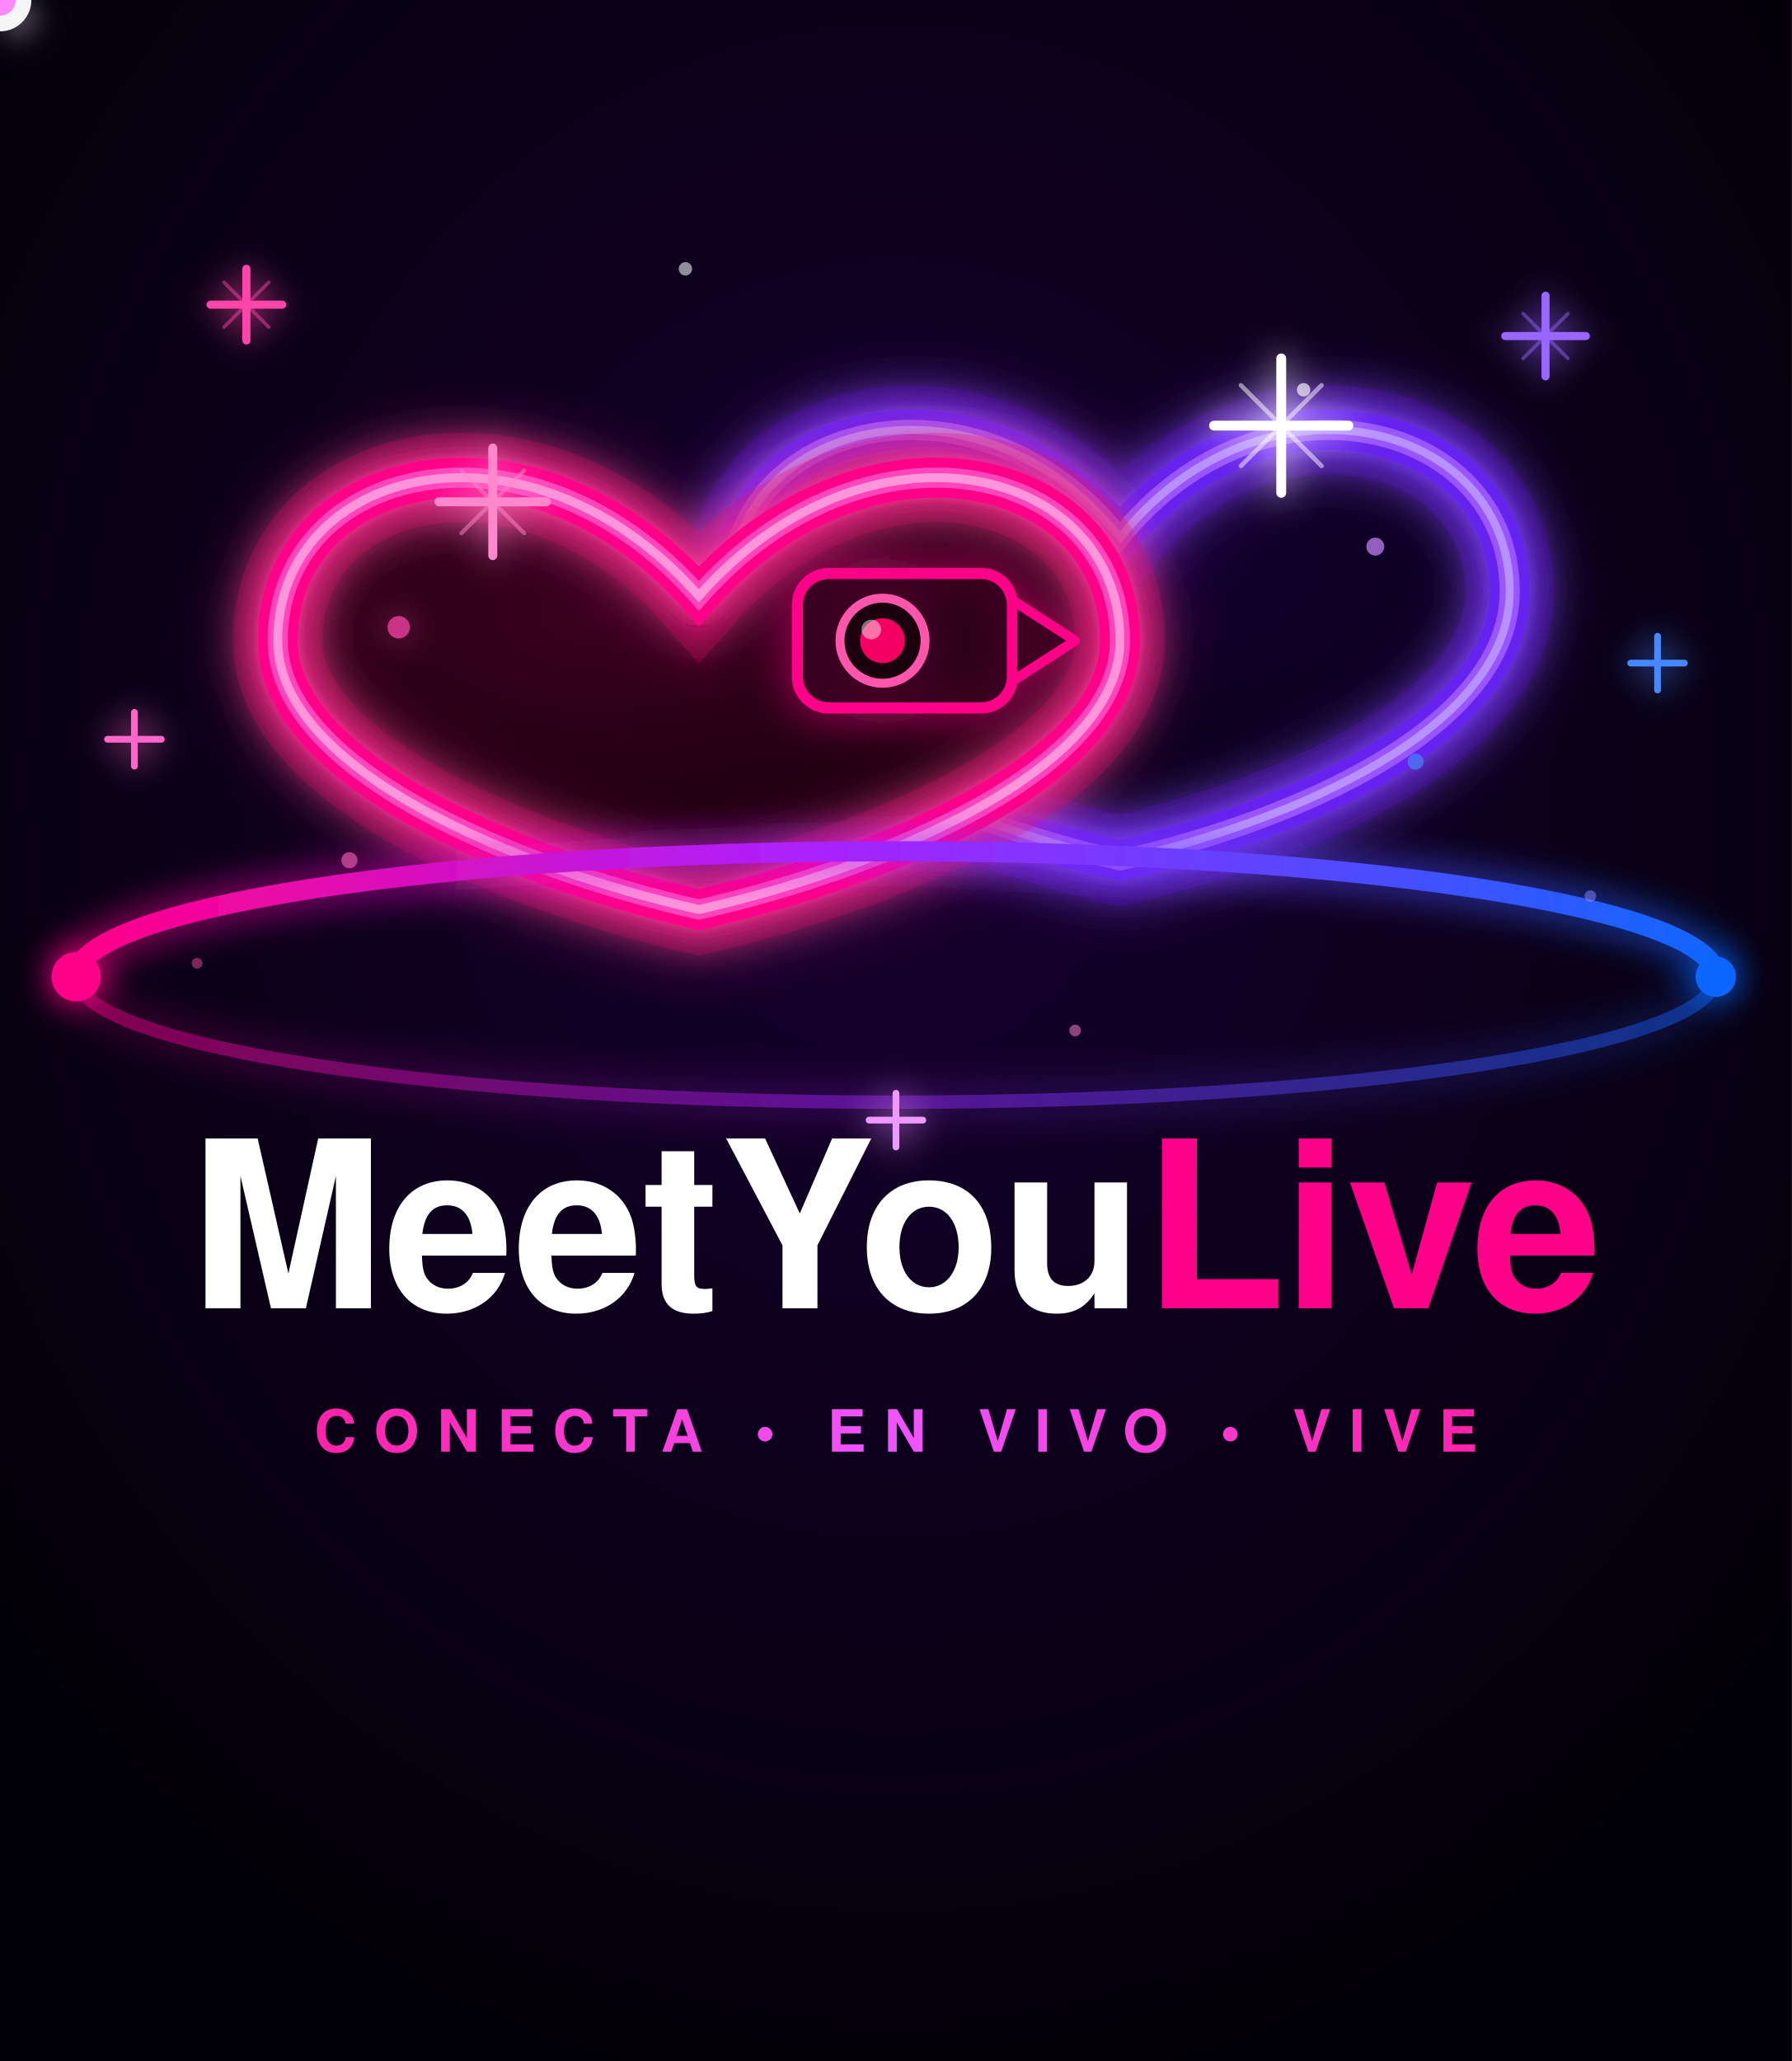
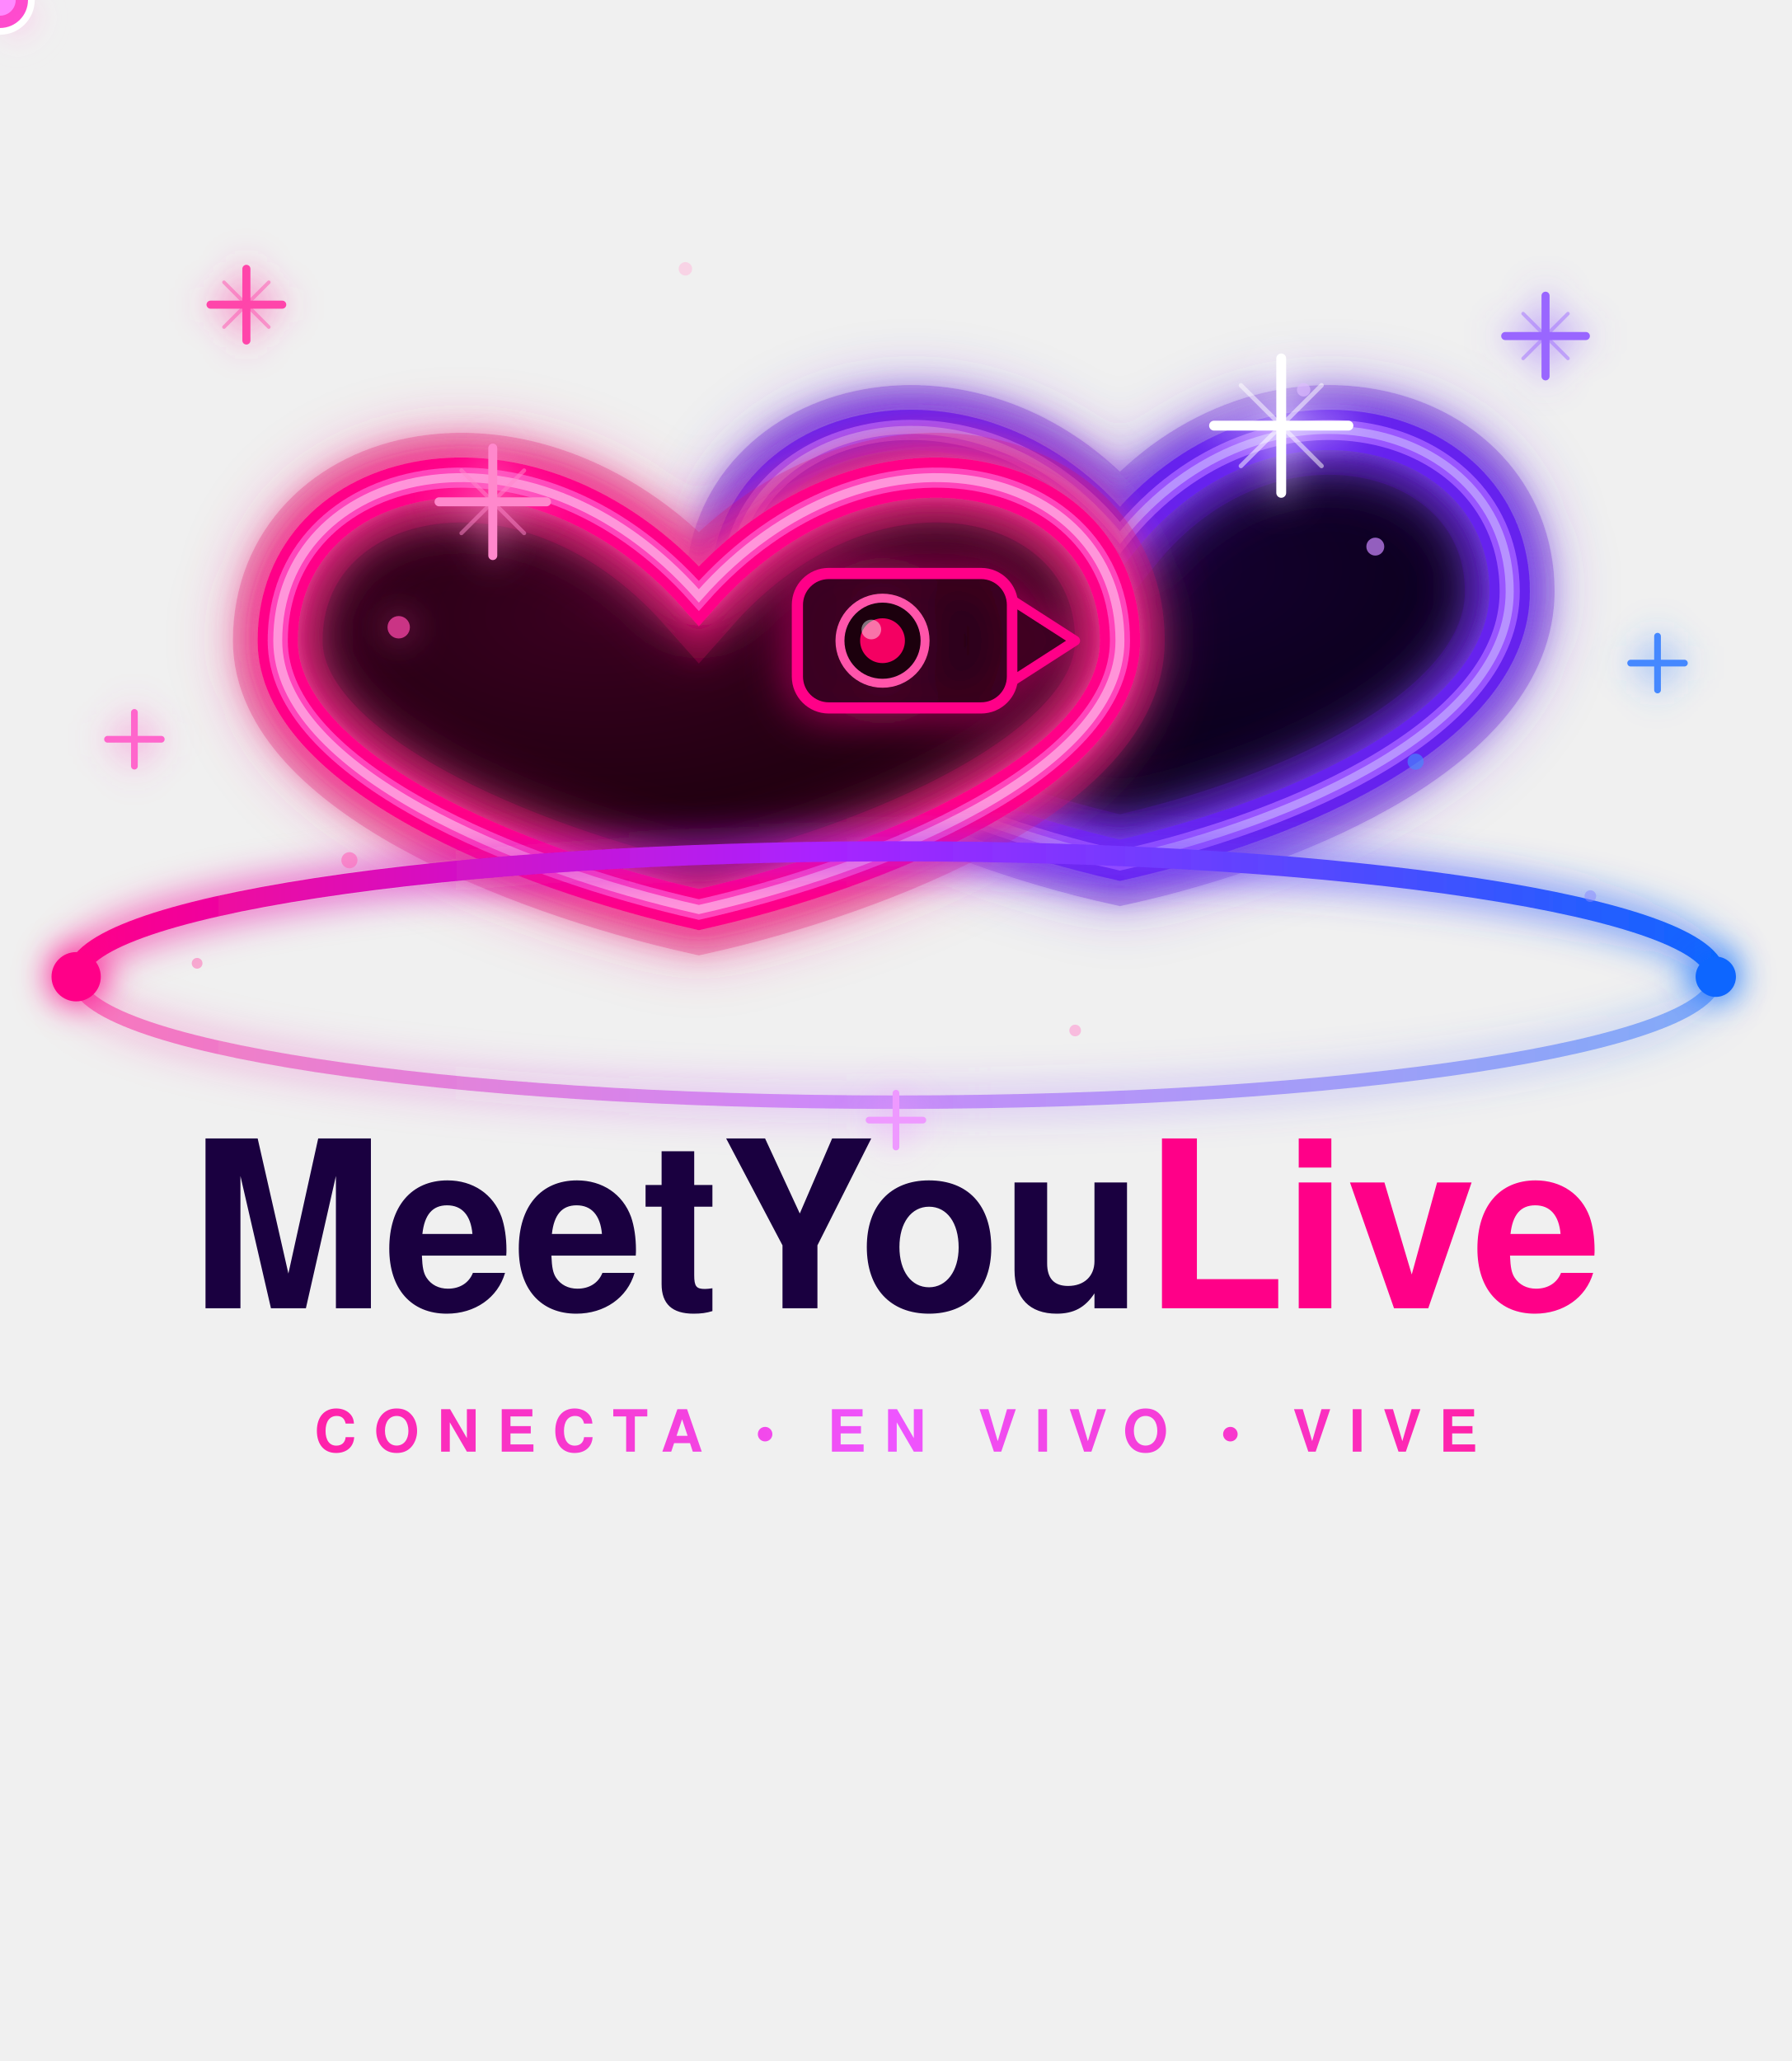
<svg xmlns="http://www.w3.org/2000/svg" viewBox="0 0 400 460" fill="none">
  <defs>
-     <radialGradient id="bgG" cx="50%" cy="38%" r="65%">
-       <stop offset="0%" stop-color="#180030" />
-       <stop offset="100%" stop-color="#020008" />
-     </radialGradient>
    <radialGradient id="lhFill" cx="38%" cy="32%" r="68%">
      <stop offset="0%" stop-color="#3a0020" />
      <stop offset="100%" stop-color="#140009" />
    </radialGradient>
    <radialGradient id="rhFill" cx="55%" cy="32%" r="68%">
      <stop offset="0%" stop-color="#150030" />
      <stop offset="100%" stop-color="#050010" />
    </radialGradient>
    <linearGradient id="oG" x1="0%" y1="0%" x2="100%" y2="0%">
      <stop offset="0%" stop-color="#ff0088" />
      <stop offset="45%" stop-color="#aa22ff" />
      <stop offset="100%" stop-color="#1166ff" />
    </linearGradient>
    <linearGradient id="tG" x1="0%" y1="0%" x2="100%" y2="0%">
      <stop offset="0%" stop-color="#ff22aa" />
      <stop offset="50%" stop-color="#ee55ff" />
      <stop offset="100%" stop-color="#ff22aa" />
    </linearGradient>
    <filter id="fP" x="-45%" y="-45%" width="190%" height="190%">
      <feGaussianBlur in="SourceGraphic" stdDeviation="7" result="b1" />
      <feGaussianBlur in="SourceGraphic" stdDeviation="2.5" result="b2" />
      <feMerge>
        <feMergeNode in="b1" />
        <feMergeNode in="b2" />
        <feMergeNode in="SourceGraphic" />
      </feMerge>
    </filter>
    <filter id="fB" x="-45%" y="-45%" width="190%" height="190%">
      <feGaussianBlur in="SourceGraphic" stdDeviation="7" result="b1" />
      <feGaussianBlur in="SourceGraphic" stdDeviation="2.5" result="b2" />
      <feMerge>
        <feMergeNode in="b1" />
        <feMergeNode in="b2" />
        <feMergeNode in="SourceGraphic" />
      </feMerge>
    </filter>
    <filter id="fO" x="-5%" y="-180%" width="110%" height="460%">
      <feGaussianBlur in="SourceGraphic" stdDeviation="4.5" result="b" />
      <feMerge>
        <feMergeNode in="b" />
        <feMergeNode in="SourceGraphic" />
      </feMerge>
    </filter>
    <filter id="fC" x="-80%" y="-80%" width="260%" height="260%">
      <feGaussianBlur in="SourceGraphic" stdDeviation="5" result="b" />
      <feMerge>
        <feMergeNode in="b" />
        <feMergeNode in="SourceGraphic" />
      </feMerge>
    </filter>
    <filter id="fS" x="-300%" y="-300%" width="700%" height="700%">
      <feGaussianBlur in="SourceGraphic" stdDeviation="4" result="b" />
      <feMerge>
        <feMergeNode in="b" />
        <feMergeNode in="SourceGraphic" />
      </feMerge>
    </filter>
  </defs>
-   <rect width="400" height="460" fill="url(#bgG)" />
  <path d="M 17,218 A 183,28 0 0 0 383,218" fill="none" stroke="url(#oG)" stroke-width="3" opacity="0.5" filter="url(#fO)" />
  <path d="M 250,192            C 210,183  163,162  163,132            C 163,94   218,80   250,120            C 282,80   337,94   337,132            C 337,162  290,183  250,192 Z" fill="url(#rhFill)" />
  <g filter="url(#fB)">
    <path d="M 250,192              C 210,183  163,162  163,132              C 163,94   218,80   250,120              C 282,80   337,94   337,132              C 337,162  290,183  250,192 Z" fill="none" stroke="#5500cc" stroke-width="20" stroke-opacity="0.25" />
    <path d="M 250,192              C 210,183  163,162  163,132              C 163,94   218,80   250,120              C 282,80   337,94   337,132              C 337,162  290,183  250,192 Z" fill="none" stroke="#6622ee" stroke-width="9" />
    <path d="M 250,192              C 210,183  163,162  163,132              C 163,94   218,80   250,120              C 282,80   337,94   337,132              C 337,162  290,183  250,192 Z" fill="none" stroke="#9955ff" stroke-width="4.5" />
    <path d="M 250,192              C 210,183  163,162  163,132              C 163,94   218,80   250,120              C 282,80   337,94   337,132              C 337,162  290,183  250,192 Z" fill="none" stroke="#ccbbff" stroke-width="1.8" opacity="0.6" />
  </g>
  <path d="M 156,203            C 116,194  62,172   62,143            C 62,104   118,90  156,133            C 194,90   250,104 250,143            C 250,172  196,194 156,203 Z" fill="url(#lhFill)" />
  <g filter="url(#fP)">
    <path d="M 156,203              C 116,194  62,172   62,143              C 62,104   118,90  156,133              C 194,90   250,104 250,143              C 250,172  196,194 156,203 Z" fill="none" stroke="#dd0066" stroke-width="20" stroke-opacity="0.25" />
    <path d="M 156,203              C 116,194  62,172   62,143              C 62,104   118,90  156,133              C 194,90   250,104 250,143              C 250,172  196,194 156,203 Z" fill="none" stroke="#ff0088" stroke-width="9" />
    <path d="M 156,203              C 116,194  62,172   62,143              C 62,104   118,90  156,133              C 194,90   250,104 250,143              C 250,172  196,194 156,203 Z" fill="none" stroke="#ff44bb" stroke-width="4.5" />
    <path d="M 156,203              C 116,194  62,172   62,143              C 62,104   118,90  156,133              C 194,90   250,104 250,143              C 250,172  196,194 156,203 Z" fill="none" stroke="#ffccee" stroke-width="2" opacity="0.6" />
  </g>
  <path d="M 17,218 A 183,28 0 0 1 383,218" fill="none" stroke="url(#oG)" stroke-width="4.5" filter="url(#fO)" />
  <circle cx="17" cy="218" r="5.5" fill="#ff0088" filter="url(#fS)" />
  <circle cx="383" cy="218" r="4.5" fill="#1166ff" filter="url(#fS)" />
  <g filter="url(#fC)">
    <rect x="178" y="128" width="48" height="30" rx="7" fill="#2a0018" fill-opacity="0.9" stroke="#ff0088" stroke-width="2.5" />
    <path d="M 226,134 L 240,143 L 226,152 Z" fill="#2a0018" fill-opacity="0.9" stroke="#ff0088" stroke-width="2.2" stroke-linejoin="round" />
    <circle cx="197" cy="143" r="9.5" fill="#1a0010" stroke="#ff55aa" stroke-width="2" />
    <circle cx="197" cy="143" r="5" fill="#ff0066" opacity="0.95" />
    <circle cx="194.5" cy="140.5" r="2.2" fill="white" opacity="0.45" />
  </g>
  <g transform="translate(286,95)" filter="url(#fS)">
    <line x1="0" y1="-15" x2="0" y2="15" stroke="white" stroke-width="2.2" stroke-linecap="round" />
    <line x1="-15" y1="0" x2="15" y2="0" stroke="white" stroke-width="2.2" stroke-linecap="round" />
    <line x1="-9" y1="-9" x2="9" y2="9" stroke="white" stroke-width="1" stroke-linecap="round" opacity="0.5" />
    <line x1="9" y1="-9" x2="-9" y2="9" stroke="white" stroke-width="1" stroke-linecap="round" opacity="0.5" />
  </g>
  <g transform="translate(110,112)" filter="url(#fS)">
    <line x1="0" y1="-12" x2="0" y2="12" stroke="#ff88cc" stroke-width="2" stroke-linecap="round" />
    <line x1="-12" y1="0" x2="12" y2="0" stroke="#ff88cc" stroke-width="2" stroke-linecap="round" />
    <line x1="-7" y1="-7" x2="7" y2="7" stroke="#ff88cc" stroke-width="0.9" stroke-linecap="round" opacity="0.5" />
    <line x1="7" y1="-7" x2="-7" y2="7" stroke="#ff88cc" stroke-width="0.9" stroke-linecap="round" opacity="0.5" />
  </g>
  <g transform="translate(55,68)" filter="url(#fS)">
    <line x1="0" y1="-8" x2="0" y2="8" stroke="#ff44aa" stroke-width="1.8" stroke-linecap="round" />
    <line x1="-8" y1="0" x2="8" y2="0" stroke="#ff44aa" stroke-width="1.8" stroke-linecap="round" />
    <line x1="-5" y1="-5" x2="5" y2="5" stroke="#ff44aa" stroke-width="0.8" stroke-linecap="round" opacity="0.45" />
    <line x1="5" y1="-5" x2="-5" y2="5" stroke="#ff44aa" stroke-width="0.8" stroke-linecap="round" opacity="0.45" />
  </g>
  <g transform="translate(345,75)" filter="url(#fS)">
    <line x1="0" y1="-9" x2="0" y2="9" stroke="#9966ff" stroke-width="1.8" stroke-linecap="round" />
    <line x1="-9" y1="0" x2="9" y2="0" stroke="#9966ff" stroke-width="1.8" stroke-linecap="round" />
    <line x1="-5" y1="-5" x2="5" y2="5" stroke="#9966ff" stroke-width="0.8" stroke-linecap="round" opacity="0.45" />
    <line x1="5" y1="-5" x2="-5" y2="5" stroke="#9966ff" stroke-width="0.8" stroke-linecap="round" opacity="0.45" />
  </g>
  <g transform="translate(370,148)" filter="url(#fS)">
    <line x1="0" y1="-6" x2="0" y2="6" stroke="#4488ff" stroke-width="1.5" stroke-linecap="round" />
    <line x1="-6" y1="0" x2="6" y2="0" stroke="#4488ff" stroke-width="1.5" stroke-linecap="round" />
  </g>
  <g transform="translate(30,165)" filter="url(#fS)">
    <line x1="0" y1="-6" x2="0" y2="6" stroke="#ff66cc" stroke-width="1.5" stroke-linecap="round" />
    <line x1="-6" y1="0" x2="6" y2="0" stroke="#ff66cc" stroke-width="1.5" stroke-linecap="round" />
  </g>
  <g transform="translate(200,250)" filter="url(#fS)">
    <line x1="0" y1="-6" x2="0" y2="6" stroke="#ee99ff" stroke-width="1.5" stroke-linecap="round" />
    <line x1="-6" y1="0" x2="6" y2="0" stroke="#ee99ff" stroke-width="1.5" stroke-linecap="round" />
  </g>
  <circle cx="89" cy="140" r="2.5" fill="#ff44aa" opacity="0.75" filter="url(#fS)" />
  <circle cx="307" cy="122" r="2" fill="#cc88ff" opacity="0.7" />
  <circle cx="316" cy="170" r="1.8" fill="#4488ff" opacity="0.65" />
  <circle cx="78" cy="192" r="1.8" fill="#ff66bb" opacity="0.6" />
-   <circle cx="291" cy="87" r="1.5" fill="white" opacity="0.65" />
-   <circle cx="153" cy="60" r="1.5" fill="white" opacity="0.55" />
+   <circle cx="291" cy="87" r="1.5" fill="#ddbbff" opacity="0.65" />
+   <circle cx="153" cy="60" r="1.5" fill="#ffbbdd" opacity="0.55" />
  <circle cx="240" cy="230" r="1.3" fill="#ff88cc" opacity="0.5" />
  <circle cx="355" cy="200" r="1.3" fill="#8888ff" opacity="0.5" />
  <circle cx="44" cy="215" r="1.2" fill="#ff55aa" opacity="0.45" />
  <g filter="url(#fS)">
-     <circle r="7" fill="white" fill-opacity="0.95">
+     <circle r="7" fill="#ff44cc" fill-opacity="0.95" stroke="white" stroke-width="1.5">
      <animateMotion dur="4s" repeatCount="indefinite">
        <mpath href="#orbitPath" />
      </animateMotion>
    </circle>
    <circle r="3.5" fill="#ff88ff">
      <animateMotion dur="4s" repeatCount="indefinite">
        <mpath href="#orbitPath" />
      </animateMotion>
    </circle>
  </g>
  <path id="orbitPath" d="M 17,218 A 183,28 0 0 1 383,218 A 183,28 0 0 1 17,218" fill="none" stroke="none" visibility="hidden" />
-   <text x="200" y="292" font-family="'Helvetica Neue', Helvetica, Arial, sans-serif" font-weight="800" font-size="52" text-anchor="middle" fill="white">MeetYou<tspan fill="#ff0088">Live</tspan>
+   <text x="200" y="292" font-family="'Helvetica Neue', Helvetica, Arial, sans-serif" font-weight="800" font-size="52" text-anchor="middle" fill="#1a0040">MeetYou<tspan fill="#ff0088">Live</tspan>
  </text>
  <text x="200" y="324" font-family="'Helvetica Neue', Helvetica, Arial, sans-serif" font-weight="600" font-size="13" text-anchor="middle" letter-spacing="4" fill="url(#tG)">CONECTA • EN VIVO • VIVE</text>
</svg>
